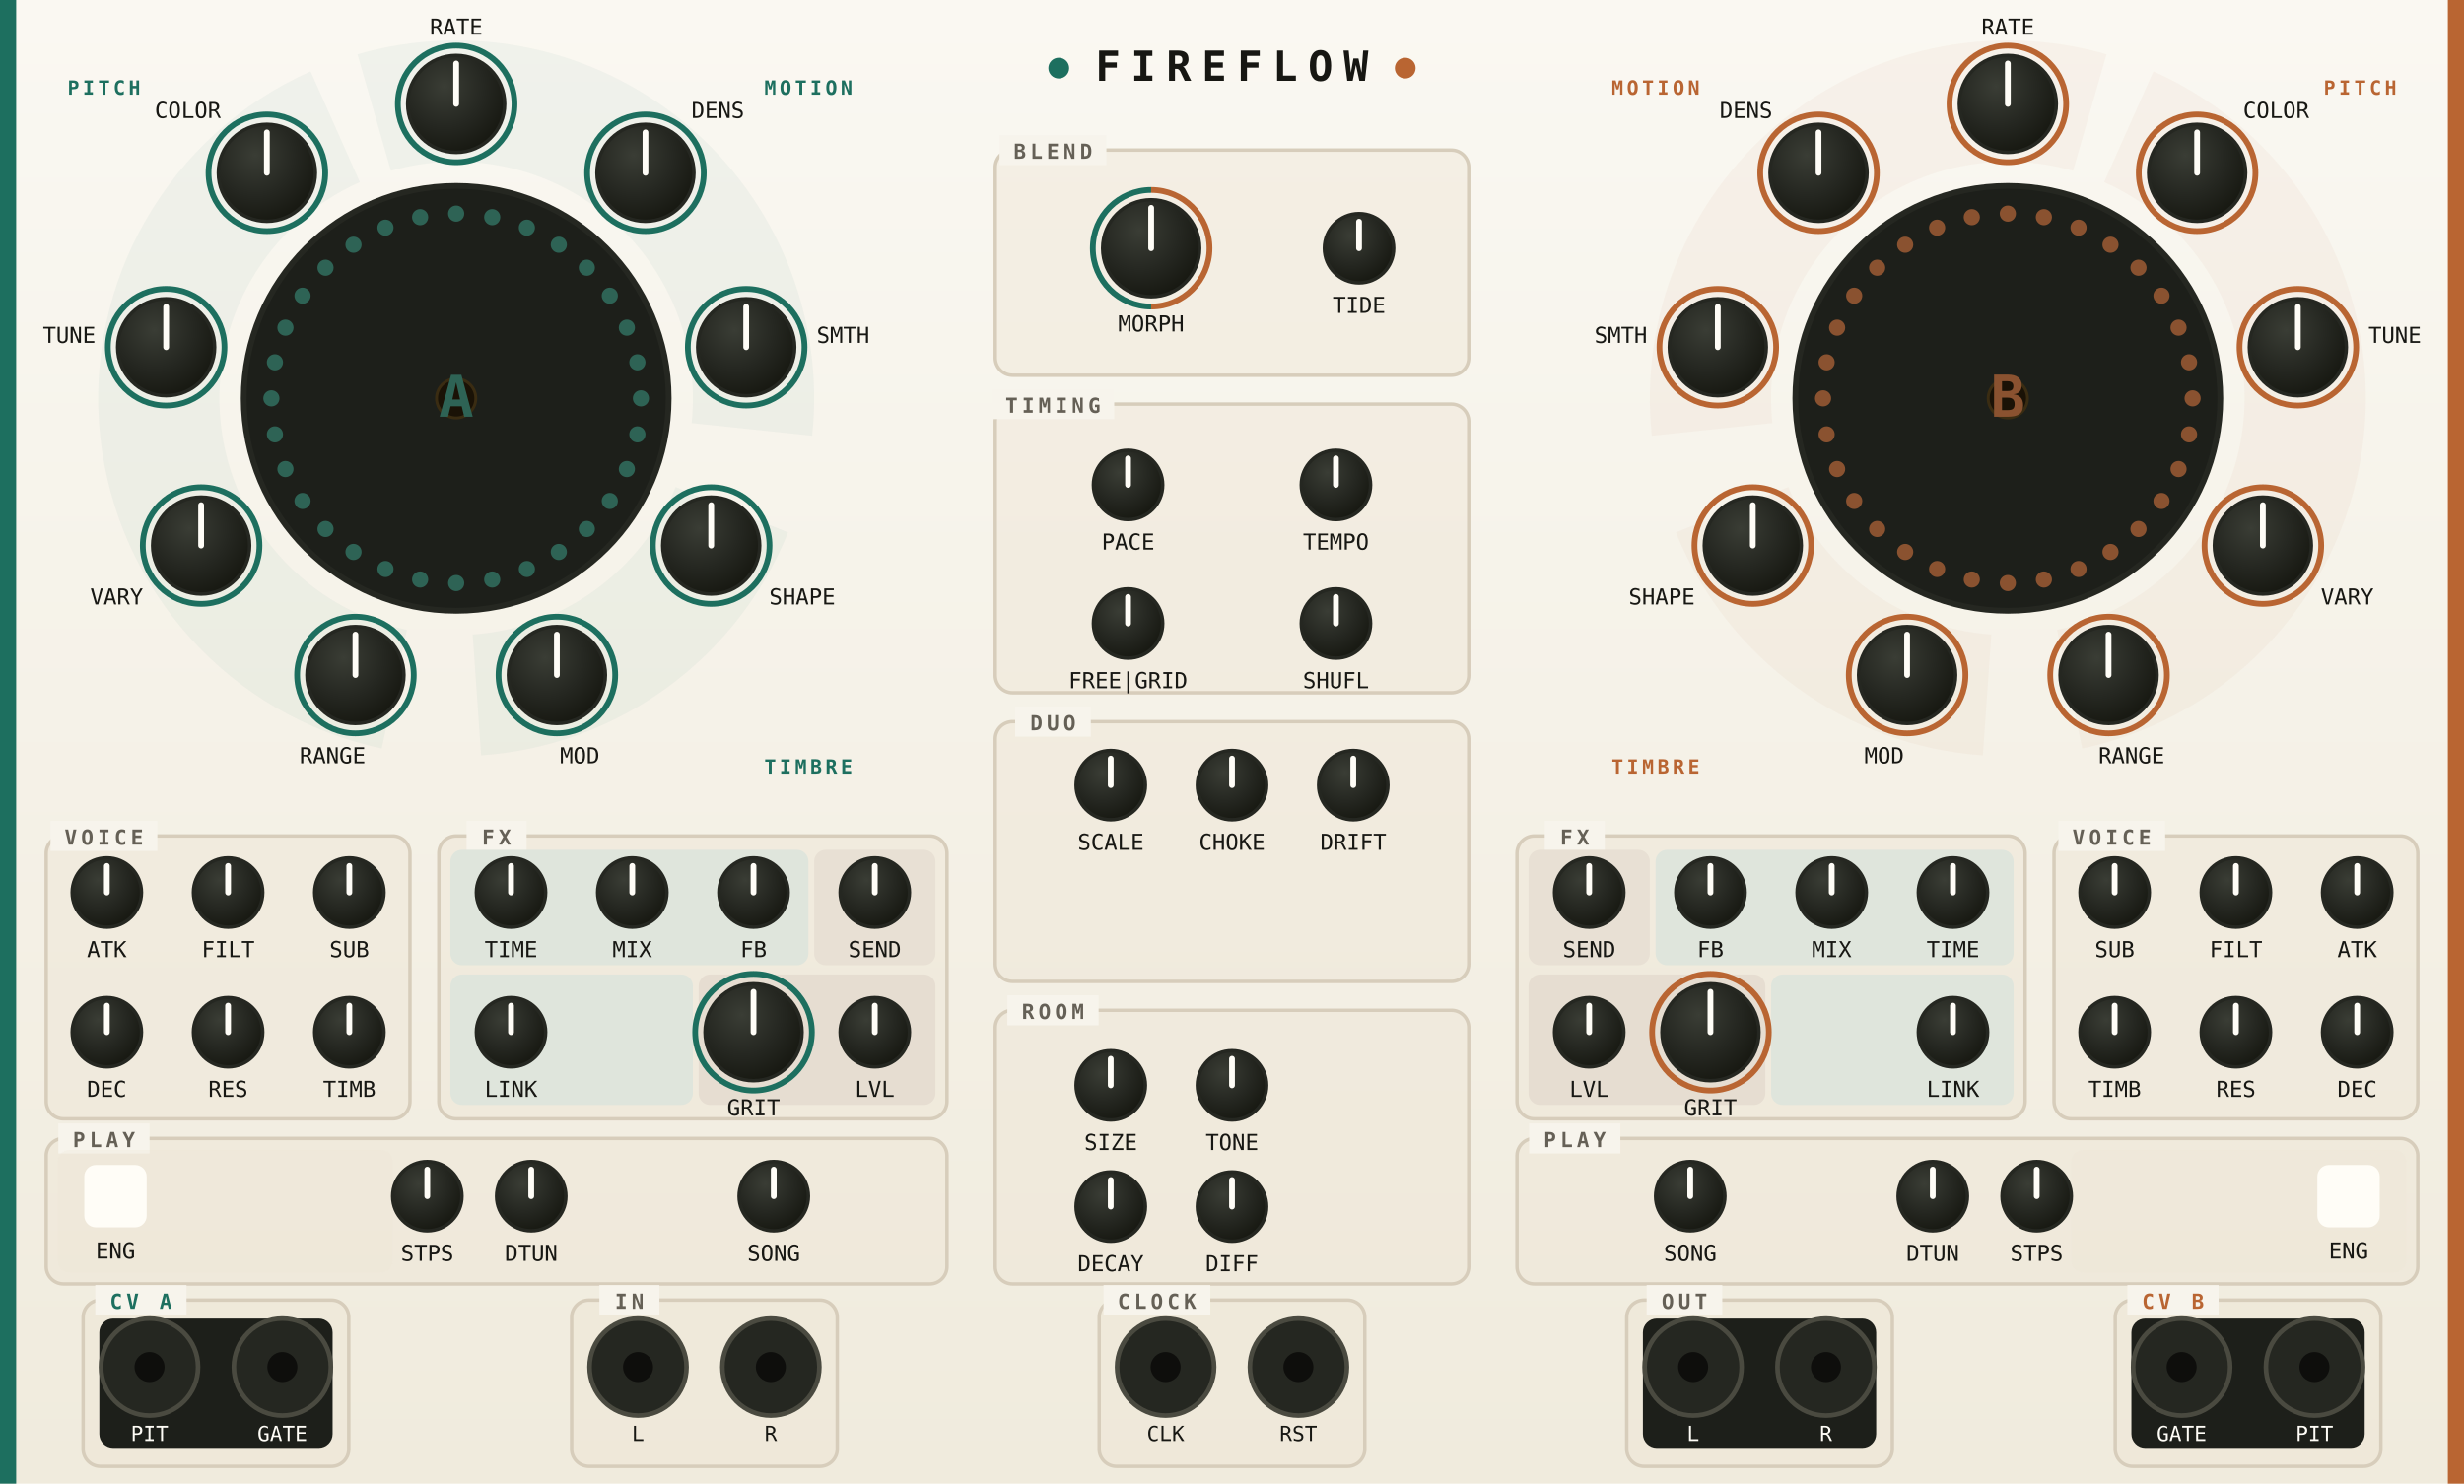
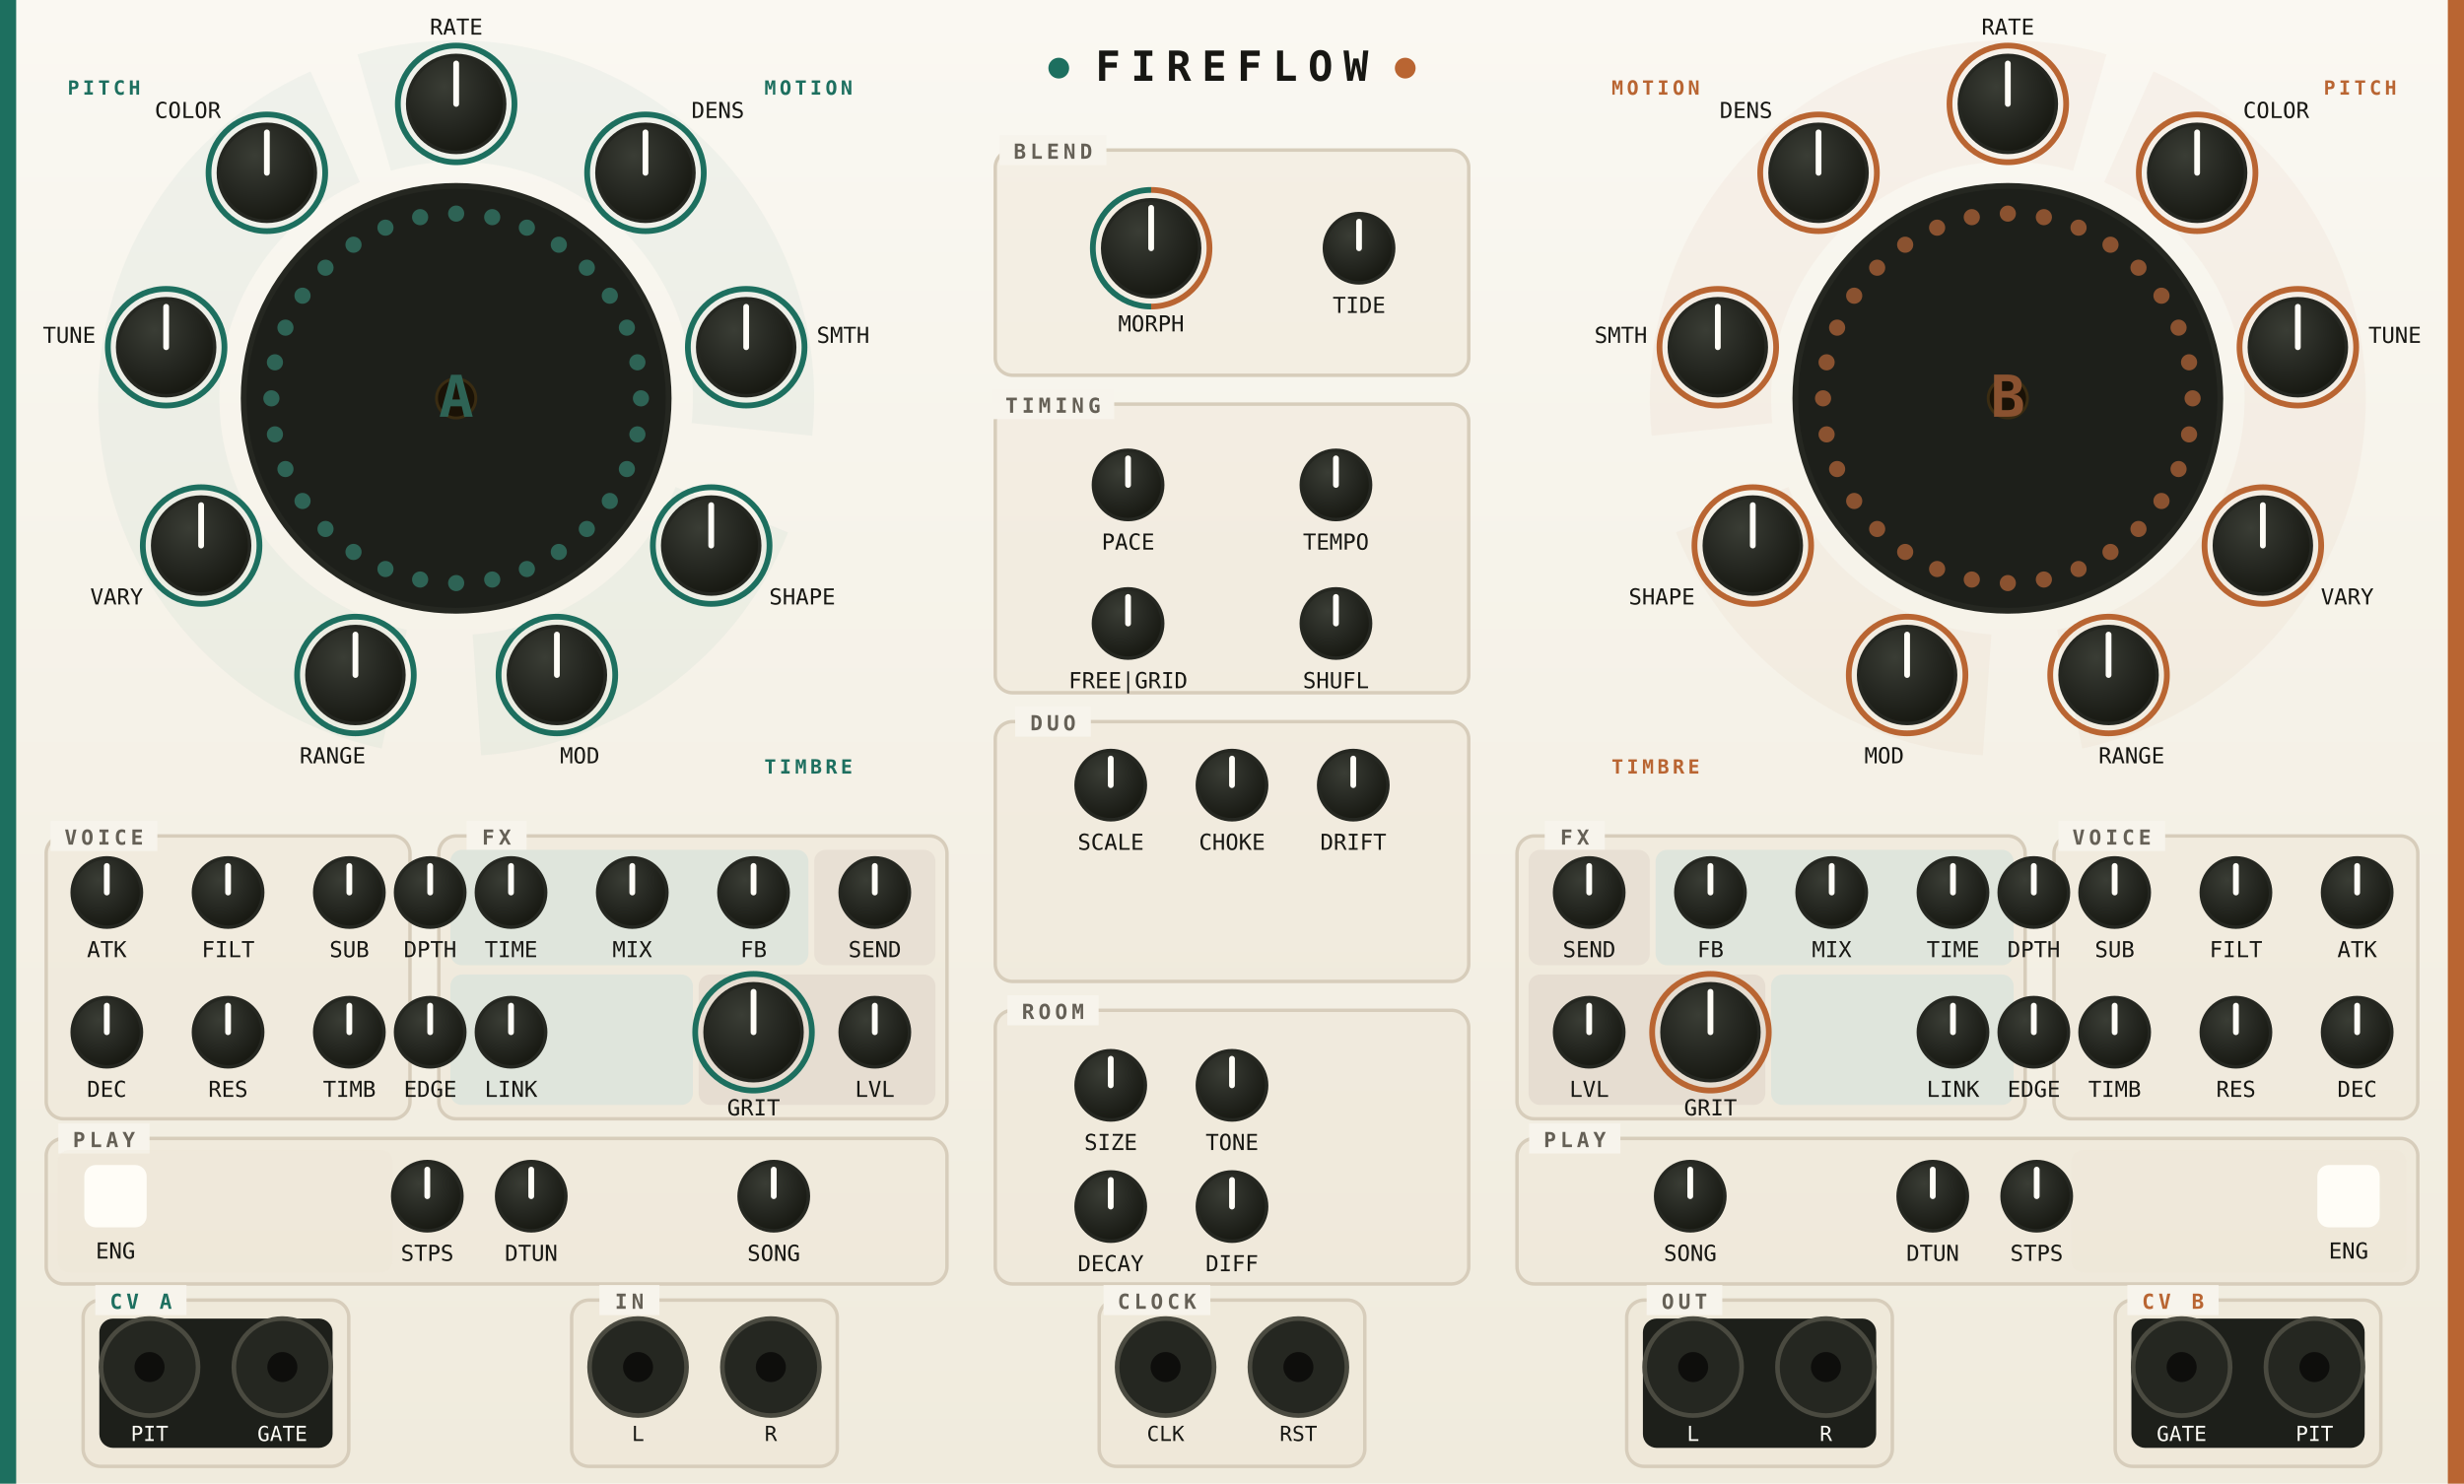
<svg xmlns="http://www.w3.org/2000/svg" width="213.360mm" height="128.500mm" viewBox="0 0 213.360 128.500">
  <defs>
    <radialGradient id="knobCap" cx="38%" cy="32%" r="75%">
      <stop offset="0%" stop-color="#3a3d35" />
      <stop offset="55%" stop-color="#252721" />
      <stop offset="100%" stop-color="#15160f" />
    </radialGradient>
    <linearGradient id="plate" x1="0" y1="0" x2="0" y2="1">
      <stop offset="0%" stop-color="#faf8f2" />
      <stop offset="100%" stop-color="#f0ebdd" />
    </linearGradient>
  </defs>
  <rect x="0" y="0" width="213.360" height="128.500" fill="url(#plate)" />
  <rect x="0" y="0" width="1.4" height="128.500" fill="#1d6f5f" />
  <rect x="211.960" y="0" width="1.4" height="128.500" fill="#b96532" />
  <path d="M 30.955 4.701 A 31.000 31.000 0 0 1 70.330 37.740 L 59.888 36.643 A 20.500 20.500 0 0 0 33.849 14.794 Z" fill="#1d6f5f" opacity="0.045" />
  <path d="M 68.243 46.113 A 31.000 31.000 0 0 1 41.662 65.424 L 40.930 54.950 A 20.500 20.500 0 0 0 58.507 42.179 Z" fill="#1d6f5f" opacity="0.045" />
  <path d="M 33.055 64.823 A 31.000 31.000 0 0 1 26.891 6.180 L 31.162 15.772 A 20.500 20.500 0 0 0 35.238 54.552 Z" fill="#1d6f5f" opacity="0.045" />
  <path d="M 143.030 37.740 A 31.000 31.000 0 0 1 182.405 4.701 L 179.511 14.794 A 20.500 20.500 0 0 0 153.472 36.643 Z" fill="#b96532" opacity="0.045" />
  <path d="M 171.698 65.424 A 31.000 31.000 0 0 1 145.117 46.113 L 154.853 42.179 A 20.500 20.500 0 0 0 172.430 54.950 Z" fill="#b96532" opacity="0.045" />
  <path d="M 186.469 6.180 A 31.000 31.000 0 0 1 180.305 64.823 L 178.122 54.552 A 20.500 20.500 0 0 0 182.198 15.772 Z" fill="#b96532" opacity="0.045" />
  <circle cx="39.500" cy="34.500" r="18.400" fill="#1d1f1a" stroke="#252721" stroke-width="0.5" />
  <circle cx="39.500" cy="18.500" r="0.7" fill="#2e6355" />
  <circle cx="42.621" cy="18.807" r="0.7" fill="#2e6355" />
  <circle cx="45.623" cy="19.718" r="0.7" fill="#2e6355" />
  <circle cx="48.389" cy="21.196" r="0.7" fill="#2e6355" />
  <circle cx="50.814" cy="23.186" r="0.7" fill="#2e6355" />
  <circle cx="52.804" cy="25.611" r="0.7" fill="#2e6355" />
  <circle cx="54.282" cy="28.377" r="0.7" fill="#2e6355" />
  <circle cx="55.193" cy="31.379" r="0.7" fill="#2e6355" />
  <circle cx="55.500" cy="34.500" r="0.7" fill="#2e6355" />
  <circle cx="55.193" cy="37.621" r="0.7" fill="#2e6355" />
  <circle cx="54.282" cy="40.623" r="0.7" fill="#2e6355" />
  <circle cx="52.804" cy="43.389" r="0.7" fill="#2e6355" />
  <circle cx="50.814" cy="45.814" r="0.7" fill="#2e6355" />
  <circle cx="48.389" cy="47.804" r="0.7" fill="#2e6355" />
  <circle cx="45.623" cy="49.282" r="0.7" fill="#2e6355" />
  <circle cx="42.621" cy="50.193" r="0.7" fill="#2e6355" />
  <circle cx="39.500" cy="50.500" r="0.7" fill="#2e6355" />
  <circle cx="36.379" cy="50.193" r="0.7" fill="#2e6355" />
  <circle cx="33.377" cy="49.282" r="0.7" fill="#2e6355" />
  <circle cx="30.611" cy="47.804" r="0.7" fill="#2e6355" />
  <circle cx="28.186" cy="45.814" r="0.7" fill="#2e6355" />
  <circle cx="26.196" cy="43.389" r="0.7" fill="#2e6355" />
  <circle cx="24.718" cy="40.623" r="0.7" fill="#2e6355" />
  <circle cx="23.807" cy="37.621" r="0.7" fill="#2e6355" />
  <circle cx="23.500" cy="34.500" r="0.7" fill="#2e6355" />
  <circle cx="23.807" cy="31.379" r="0.7" fill="#2e6355" />
  <circle cx="24.718" cy="28.377" r="0.7" fill="#2e6355" />
  <circle cx="26.196" cy="25.611" r="0.7" fill="#2e6355" />
  <circle cx="28.186" cy="23.186" r="0.7" fill="#2e6355" />
  <circle cx="30.611" cy="21.196" r="0.7" fill="#2e6355" />
  <circle cx="33.377" cy="19.718" r="0.7" fill="#2e6355" />
  <circle cx="36.379" cy="18.807" r="0.7" fill="#2e6355" />
  <circle cx="173.860" cy="34.500" r="18.400" fill="#1d1f1a" stroke="#252721" stroke-width="0.5" />
  <circle cx="173.860" cy="18.500" r="0.7" fill="#8a5230" />
  <circle cx="176.981" cy="18.807" r="0.7" fill="#8a5230" />
  <circle cx="179.983" cy="19.718" r="0.7" fill="#8a5230" />
  <circle cx="182.749" cy="21.196" r="0.7" fill="#8a5230" />
  <circle cx="185.174" cy="23.186" r="0.7" fill="#8a5230" />
  <circle cx="187.164" cy="25.611" r="0.7" fill="#8a5230" />
  <circle cx="188.642" cy="28.377" r="0.7" fill="#8a5230" />
  <circle cx="189.553" cy="31.379" r="0.7" fill="#8a5230" />
  <circle cx="189.860" cy="34.500" r="0.7" fill="#8a5230" />
  <circle cx="189.553" cy="37.621" r="0.7" fill="#8a5230" />
  <circle cx="188.642" cy="40.623" r="0.7" fill="#8a5230" />
  <circle cx="187.164" cy="43.389" r="0.7" fill="#8a5230" />
  <circle cx="185.174" cy="45.814" r="0.7" fill="#8a5230" />
  <circle cx="182.749" cy="47.804" r="0.7" fill="#8a5230" />
  <circle cx="179.983" cy="49.282" r="0.7" fill="#8a5230" />
  <circle cx="176.981" cy="50.193" r="0.7" fill="#8a5230" />
  <circle cx="173.860" cy="50.500" r="0.7" fill="#8a5230" />
  <circle cx="170.739" cy="50.193" r="0.7" fill="#8a5230" />
  <circle cx="167.737" cy="49.282" r="0.7" fill="#8a5230" />
  <circle cx="164.971" cy="47.804" r="0.7" fill="#8a5230" />
  <circle cx="162.546" cy="45.814" r="0.7" fill="#8a5230" />
  <circle cx="160.556" cy="43.389" r="0.7" fill="#8a5230" />
  <circle cx="159.078" cy="40.623" r="0.7" fill="#8a5230" />
  <circle cx="158.167" cy="37.621" r="0.7" fill="#8a5230" />
  <circle cx="157.860" cy="34.500" r="0.7" fill="#8a5230" />
  <circle cx="158.167" cy="31.379" r="0.7" fill="#8a5230" />
  <circle cx="159.078" cy="28.377" r="0.7" fill="#8a5230" />
  <circle cx="160.556" cy="25.611" r="0.7" fill="#8a5230" />
  <circle cx="162.546" cy="23.186" r="0.7" fill="#8a5230" />
  <circle cx="164.971" cy="21.196" r="0.7" fill="#8a5230" />
  <circle cx="167.737" cy="19.718" r="0.7" fill="#8a5230" />
  <circle cx="170.739" cy="18.807" r="0.7" fill="#8a5230" />
  <rect x="4.000" y="72.400" width="31.500" height="24.500" rx="1.5" fill="#ede5d6" fill-opacity="0.45" stroke="#d7cdbb" stroke-width="0.30" />
  <rect x="4.375" y="71.100" width="9.250" height="2.6" fill="#f7f4ec" />
  <rect x="38.000" y="72.400" width="44.000" height="24.500" rx="1.5" fill="#ede5d6" fill-opacity="0.45" stroke="#d7cdbb" stroke-width="0.30" />
  <rect x="40.400" y="71.100" width="5.200" height="2.6" fill="#f7f4ec" />
  <rect x="4.000" y="98.600" width="78.000" height="12.600" rx="1.5" fill="#ede5d6" fill-opacity="0.45" stroke="#d7cdbb" stroke-width="0.30" />
  <rect x="5.050" y="97.300" width="7.900" height="2.6" fill="#f7f4ec" />
  <rect x="177.860" y="72.400" width="31.500" height="24.500" rx="1.5" fill="#ede5d6" fill-opacity="0.45" stroke="#d7cdbb" stroke-width="0.30" />
  <rect x="178.235" y="71.100" width="9.250" height="2.6" fill="#f7f4ec" />
  <rect x="131.360" y="72.400" width="44.000" height="24.500" rx="1.5" fill="#ede5d6" fill-opacity="0.45" stroke="#d7cdbb" stroke-width="0.30" />
  <rect x="133.760" y="71.100" width="5.200" height="2.6" fill="#f7f4ec" />
  <rect x="131.360" y="98.600" width="78.000" height="12.600" rx="1.5" fill="#ede5d6" fill-opacity="0.45" stroke="#d7cdbb" stroke-width="0.30" />
  <rect x="132.410" y="97.300" width="7.900" height="2.6" fill="#f7f4ec" />
  <rect x="86.180" y="13.000" width="41.000" height="19.500" rx="1.5" fill="#ede5d6" fill-opacity="0.45" stroke="#d7cdbb" stroke-width="0.30" />
  <rect x="86.555" y="11.700" width="9.250" height="2.6" fill="#f7f4ec" />
  <rect x="86.180" y="35.000" width="41.000" height="25.000" rx="1.5" fill="#ede5d6" fill-opacity="0.45" stroke="#d7cdbb" stroke-width="0.30" />
  <rect x="85.880" y="33.700" width="10.600" height="2.6" fill="#f7f4ec" />
  <rect x="86.180" y="62.500" width="41.000" height="22.500" rx="1.5" fill="#ede5d6" fill-opacity="0.45" stroke="#d7cdbb" stroke-width="0.30" />
  <rect x="87.905" y="61.200" width="6.550" height="2.6" fill="#f7f4ec" />
  <rect x="86.180" y="87.500" width="41.000" height="23.700" rx="1.5" fill="#ede5d6" fill-opacity="0.45" stroke="#d7cdbb" stroke-width="0.30" />
  <rect x="87.230" y="86.200" width="7.900" height="2.6" fill="#f7f4ec" />
  <rect x="7.200" y="112.600" width="23.000" height="14.400" rx="1.5" fill="#ede5d6" fill-opacity="0.45" stroke="#d7cdbb" stroke-width="0.30" />
  <rect x="8.250" y="111.300" width="7.900" height="2.6" fill="#f7f4ec" />
  <rect x="49.500" y="112.600" width="23.000" height="14.400" rx="1.5" fill="#ede5d6" fill-opacity="0.45" stroke="#d7cdbb" stroke-width="0.30" />
  <rect x="51.900" y="111.300" width="5.200" height="2.6" fill="#f7f4ec" />
  <rect x="95.180" y="112.600" width="23.000" height="14.400" rx="1.5" fill="#ede5d6" fill-opacity="0.45" stroke="#d7cdbb" stroke-width="0.30" />
  <rect x="95.555" y="111.300" width="9.250" height="2.6" fill="#f7f4ec" />
  <rect x="140.860" y="112.600" width="23.000" height="14.400" rx="1.5" fill="#ede5d6" fill-opacity="0.45" stroke="#d7cdbb" stroke-width="0.30" />
  <rect x="142.585" y="111.300" width="6.550" height="2.6" fill="#f7f4ec" />
  <rect x="183.160" y="112.600" width="23.000" height="14.400" rx="1.5" fill="#ede5d6" fill-opacity="0.45" stroke="#d7cdbb" stroke-width="0.30" />
  <rect x="184.210" y="111.300" width="7.900" height="2.6" fill="#f7f4ec" />
  <rect x="39.000" y="73.600" width="31.000" height="10.000" rx="1.0" fill="#dfe5dc" />
  <rect x="70.500" y="73.600" width="10.500" height="10.000" rx="1.0" fill="#e8e0d4" />
  <rect x="39.000" y="84.400" width="21.000" height="11.300" rx="1.0" fill="#dfe5dc" />
  <rect x="60.500" y="84.400" width="20.500" height="11.300" rx="1.0" fill="#e6ddd1" />
  <rect x="143.360" y="73.600" width="31.000" height="10.000" rx="1.0" fill="#dfe5dc" />
  <rect x="132.360" y="73.600" width="10.500" height="10.000" rx="1.0" fill="#e8e0d4" />
  <rect x="153.360" y="84.400" width="21.000" height="11.300" rx="1.0" fill="#dfe5dc" />
  <rect x="132.360" y="84.400" width="20.500" height="11.300" rx="1.0" fill="#e6ddd1" />
  <rect x="5.000" y="99.600" width="29.000" height="10.600" rx="1.0" fill="#ede5d6" fill-opacity="0.25" />
  <rect x="179.360" y="99.600" width="29.000" height="10.600" rx="1.0" fill="#ede5d6" fill-opacity="0.25" />
  <rect x="8.600" y="114.200" width="20.200" height="11.200" rx="1.2" fill="#1d1f1a" />
  <rect x="142.260" y="114.200" width="20.200" height="11.200" rx="1.2" fill="#1d1f1a" />
  <rect x="184.560" y="114.200" width="20.200" height="11.200" rx="1.2" fill="#1d1f1a" />
  <circle cx="91.680" cy="5.9" r="0.9" fill="#1d6f5f" />
  <circle cx="121.680" cy="5.9" r="0.9" fill="#b96532" />
  <circle cx="39.500" cy="9.000" r="5.050" fill="none" stroke="#1d6f5f" stroke-width="0.5" />
  <circle cx="39.500" cy="9.000" r="4.200" fill="url(#knobCap)" stroke="#252721" stroke-width="0.3" />
  <line x1="39.500" y1="9.000" x2="39.500" y2="5.500" stroke="#fffdf7" stroke-width="0.5" stroke-linecap="round" />
  <text x="39.500" y="3.000" fill="#171713" text-anchor="middle" font-family="monospace" font-size="1.9">RATE</text>
  <circle cx="61.584" cy="47.250" r="5.050" fill="none" stroke="#1d6f5f" stroke-width="0.5" />
  <circle cx="61.584" cy="47.250" r="4.200" fill="url(#knobCap)" stroke="#252721" stroke-width="0.3" />
  <line x1="61.584" y1="47.250" x2="61.584" y2="43.750" stroke="#fffdf7" stroke-width="0.5" stroke-linecap="round" />
  <text x="66.607" y="52.350" fill="#171713" text-anchor="start" font-family="monospace" font-size="1.9">SHAPE</text>
  <circle cx="55.891" cy="14.966" r="5.050" fill="none" stroke="#1d6f5f" stroke-width="0.5" />
  <circle cx="55.891" cy="14.966" r="4.200" fill="url(#knobCap)" stroke="#252721" stroke-width="0.3" />
  <line x1="55.891" y1="14.966" x2="55.891" y2="11.466" stroke="#fffdf7" stroke-width="0.5" stroke-linecap="round" />
  <text x="59.876" y="10.216" fill="#171713" text-anchor="start" font-family="monospace" font-size="1.9">DENS</text>
  <circle cx="64.613" cy="30.072" r="5.050" fill="none" stroke="#1d6f5f" stroke-width="0.5" />
  <circle cx="64.613" cy="30.072" r="4.200" fill="url(#knobCap)" stroke="#252721" stroke-width="0.3" />
  <line x1="64.613" y1="30.072" x2="64.613" y2="26.572" stroke="#fffdf7" stroke-width="0.5" stroke-linecap="round" />
  <text x="70.718" y="29.695" fill="#171713" text-anchor="start" font-family="monospace" font-size="1.9">SMTH</text>
  <circle cx="30.778" cy="58.462" r="5.050" fill="none" stroke="#1d6f5f" stroke-width="0.5" />
  <circle cx="30.778" cy="58.462" r="4.200" fill="url(#knobCap)" stroke="#252721" stroke-width="0.3" />
  <line x1="30.778" y1="58.462" x2="30.778" y2="54.962" stroke="#fffdf7" stroke-width="0.5" stroke-linecap="round" />
  <text x="28.795" y="66.112" fill="#171713" text-anchor="middle" font-family="monospace" font-size="1.9">RANGE</text>
  <circle cx="17.416" cy="47.250" r="5.050" fill="none" stroke="#1d6f5f" stroke-width="0.5" />
  <circle cx="17.416" cy="47.250" r="4.200" fill="url(#knobCap)" stroke="#252721" stroke-width="0.3" />
  <line x1="17.416" y1="47.250" x2="17.416" y2="43.750" stroke="#fffdf7" stroke-width="0.5" stroke-linecap="round" />
  <text x="12.393" y="52.350" fill="#171713" text-anchor="end" font-family="monospace" font-size="1.9">VARY</text>
  <circle cx="48.222" cy="58.462" r="5.050" fill="none" stroke="#1d6f5f" stroke-width="0.5" />
  <circle cx="48.222" cy="58.462" r="4.200" fill="url(#knobCap)" stroke="#252721" stroke-width="0.3" />
  <line x1="48.222" y1="58.462" x2="48.222" y2="54.962" stroke="#fffdf7" stroke-width="0.5" stroke-linecap="round" />
  <text x="50.205" y="66.112" fill="#171713" text-anchor="middle" font-family="monospace" font-size="1.9">MOD</text>
  <circle cx="14.387" cy="30.072" r="5.050" fill="none" stroke="#1d6f5f" stroke-width="0.5" />
  <circle cx="14.387" cy="30.072" r="4.200" fill="url(#knobCap)" stroke="#252721" stroke-width="0.3" />
  <line x1="14.387" y1="30.072" x2="14.387" y2="26.572" stroke="#fffdf7" stroke-width="0.5" stroke-linecap="round" />
  <text x="8.282" y="29.695" fill="#171713" text-anchor="end" font-family="monospace" font-size="1.9">TUNE</text>
  <circle cx="9.250" cy="77.300" r="3.000" fill="url(#knobCap)" stroke="#252721" stroke-width="0.3" />
  <line x1="9.250" y1="77.300" x2="9.250" y2="75.000" stroke="#fffdf7" stroke-width="0.5" stroke-linecap="round" />
  <text x="9.250" y="82.900" fill="#171713" text-anchor="middle" font-family="monospace" font-size="1.9">ATK</text>
  <circle cx="9.250" cy="89.400" r="3.000" fill="url(#knobCap)" stroke="#252721" stroke-width="0.3" />
  <line x1="9.250" y1="89.400" x2="9.250" y2="87.100" stroke="#fffdf7" stroke-width="0.5" stroke-linecap="round" />
  <text x="9.250" y="95.000" fill="#171713" text-anchor="middle" font-family="monospace" font-size="1.9">DEC</text>
  <circle cx="19.750" cy="89.400" r="3.000" fill="url(#knobCap)" stroke="#252721" stroke-width="0.3" />
  <line x1="19.750" y1="89.400" x2="19.750" y2="87.100" stroke="#fffdf7" stroke-width="0.5" stroke-linecap="round" />
  <text x="19.750" y="95.000" fill="#171713" text-anchor="middle" font-family="monospace" font-size="1.9">RES</text>
  <circle cx="30.250" cy="77.300" r="3.000" fill="url(#knobCap)" stroke="#252721" stroke-width="0.3" />
  <line x1="30.250" y1="77.300" x2="30.250" y2="75.000" stroke="#fffdf7" stroke-width="0.5" stroke-linecap="round" />
  <text x="30.250" y="82.900" fill="#171713" text-anchor="middle" font-family="monospace" font-size="1.9">SUB</text>
  <circle cx="30.250" cy="89.400" r="3.000" fill="url(#knobCap)" stroke="#252721" stroke-width="0.3" />
  <line x1="30.250" y1="89.400" x2="30.250" y2="87.100" stroke="#fffdf7" stroke-width="0.5" stroke-linecap="round" />
  <text x="30.250" y="95.000" fill="#171713" text-anchor="middle" font-family="monospace" font-size="1.9">TIMB</text>
  <circle cx="54.750" cy="77.300" r="3.000" fill="url(#knobCap)" stroke="#252721" stroke-width="0.3" />
  <line x1="54.750" y1="77.300" x2="54.750" y2="75.000" stroke="#fffdf7" stroke-width="0.5" stroke-linecap="round" />
  <text x="54.750" y="82.900" fill="#171713" text-anchor="middle" font-family="monospace" font-size="1.9">MIX</text>
  <circle cx="65.250" cy="89.400" r="5.050" fill="none" stroke="#1d6f5f" stroke-width="0.5" />
  <circle cx="65.250" cy="89.400" r="4.200" fill="url(#knobCap)" stroke="#252721" stroke-width="0.3" />
  <line x1="65.250" y1="89.400" x2="65.250" y2="85.900" stroke="#fffdf7" stroke-width="0.5" stroke-linecap="round" />
  <text x="65.250" y="96.600" fill="#171713" text-anchor="middle" font-family="monospace" font-size="1.9">GRIT</text>
  <circle cx="75.750" cy="89.400" r="3.000" fill="url(#knobCap)" stroke="#252721" stroke-width="0.3" />
  <line x1="75.750" y1="89.400" x2="75.750" y2="87.100" stroke="#fffdf7" stroke-width="0.5" stroke-linecap="round" />
  <text x="75.750" y="95.000" fill="#171713" text-anchor="middle" font-family="monospace" font-size="1.9">LVL</text>
  <circle cx="37.000" cy="103.600" r="3.000" fill="url(#knobCap)" stroke="#252721" stroke-width="0.3" />
  <line x1="37.000" y1="103.600" x2="37.000" y2="101.300" stroke="#fffdf7" stroke-width="0.5" stroke-linecap="round" />
  <text x="37.000" y="109.200" fill="#171713" text-anchor="middle" font-family="monospace" font-size="1.9">STPS</text>
  <rect x="7.300" y="100.900" width="5.400" height="5.400" rx="1.0" fill="#fffdf7" />
  <text x="10.000" y="109.000" fill="#171713" text-anchor="middle" font-family="monospace" font-size="1.9">ENG</text>
  <circle cx="46.000" cy="103.600" r="3.000" fill="url(#knobCap)" stroke="#252721" stroke-width="0.3" />
  <line x1="46.000" y1="103.600" x2="46.000" y2="101.300" stroke="#fffdf7" stroke-width="0.5" stroke-linecap="round" />
  <text x="46.000" y="109.200" fill="#171713" text-anchor="middle" font-family="monospace" font-size="1.9">DTUN</text>
  <circle cx="67.000" cy="103.600" r="3.000" fill="url(#knobCap)" stroke="#252721" stroke-width="0.3" />
  <line x1="67.000" y1="103.600" x2="67.000" y2="101.300" stroke="#fffdf7" stroke-width="0.5" stroke-linecap="round" />
  <text x="67.000" y="109.200" fill="#171713" text-anchor="middle" font-family="monospace" font-size="1.9">SONG</text>
  <circle cx="173.860" cy="9.000" r="5.050" fill="none" stroke="#b96532" stroke-width="0.5" />
  <circle cx="173.860" cy="9.000" r="4.200" fill="url(#knobCap)" stroke="#252721" stroke-width="0.3" />
  <line x1="173.860" y1="9.000" x2="173.860" y2="5.500" stroke="#fffdf7" stroke-width="0.5" stroke-linecap="round" />
  <text x="173.860" y="3.000" fill="#171713" text-anchor="middle" font-family="monospace" font-size="1.9">RATE</text>
  <circle cx="151.776" cy="47.250" r="5.050" fill="none" stroke="#b96532" stroke-width="0.5" />
  <circle cx="151.776" cy="47.250" r="4.200" fill="url(#knobCap)" stroke="#252721" stroke-width="0.3" />
  <line x1="151.776" y1="47.250" x2="151.776" y2="43.750" stroke="#fffdf7" stroke-width="0.5" stroke-linecap="round" />
  <text x="146.753" y="52.350" fill="#171713" text-anchor="end" font-family="monospace" font-size="1.9">SHAPE</text>
  <circle cx="157.469" cy="14.966" r="5.050" fill="none" stroke="#b96532" stroke-width="0.5" />
  <circle cx="157.469" cy="14.966" r="4.200" fill="url(#knobCap)" stroke="#252721" stroke-width="0.3" />
  <line x1="157.469" y1="14.966" x2="157.469" y2="11.466" stroke="#fffdf7" stroke-width="0.5" stroke-linecap="round" />
  <text x="153.484" y="10.216" fill="#171713" text-anchor="end" font-family="monospace" font-size="1.9">DENS</text>
  <circle cx="148.747" cy="30.072" r="5.050" fill="none" stroke="#b96532" stroke-width="0.5" />
  <circle cx="148.747" cy="30.072" r="4.200" fill="url(#knobCap)" stroke="#252721" stroke-width="0.3" />
  <line x1="148.747" y1="30.072" x2="148.747" y2="26.572" stroke="#fffdf7" stroke-width="0.5" stroke-linecap="round" />
  <text x="142.642" y="29.695" fill="#171713" text-anchor="end" font-family="monospace" font-size="1.9">SMTH</text>
  <circle cx="182.582" cy="58.462" r="5.050" fill="none" stroke="#b96532" stroke-width="0.5" />
  <circle cx="182.582" cy="58.462" r="4.200" fill="url(#knobCap)" stroke="#252721" stroke-width="0.3" />
  <line x1="182.582" y1="58.462" x2="182.582" y2="54.962" stroke="#fffdf7" stroke-width="0.5" stroke-linecap="round" />
  <text x="184.565" y="66.112" fill="#171713" text-anchor="middle" font-family="monospace" font-size="1.9">RANGE</text>
  <circle cx="195.944" cy="47.250" r="5.050" fill="none" stroke="#b96532" stroke-width="0.5" />
  <circle cx="195.944" cy="47.250" r="4.200" fill="url(#knobCap)" stroke="#252721" stroke-width="0.3" />
  <line x1="195.944" y1="47.250" x2="195.944" y2="43.750" stroke="#fffdf7" stroke-width="0.5" stroke-linecap="round" />
  <text x="200.967" y="52.350" fill="#171713" text-anchor="start" font-family="monospace" font-size="1.9">VARY</text>
  <circle cx="165.138" cy="58.462" r="5.050" fill="none" stroke="#b96532" stroke-width="0.5" />
  <circle cx="165.138" cy="58.462" r="4.200" fill="url(#knobCap)" stroke="#252721" stroke-width="0.3" />
  <line x1="165.138" y1="58.462" x2="165.138" y2="54.962" stroke="#fffdf7" stroke-width="0.5" stroke-linecap="round" />
  <text x="163.155" y="66.112" fill="#171713" text-anchor="middle" font-family="monospace" font-size="1.9">MOD</text>
  <circle cx="198.973" cy="30.072" r="5.050" fill="none" stroke="#b96532" stroke-width="0.5" />
  <circle cx="198.973" cy="30.072" r="4.200" fill="url(#knobCap)" stroke="#252721" stroke-width="0.3" />
  <line x1="198.973" y1="30.072" x2="198.973" y2="26.572" stroke="#fffdf7" stroke-width="0.5" stroke-linecap="round" />
  <text x="205.078" y="29.695" fill="#171713" text-anchor="start" font-family="monospace" font-size="1.9">TUNE</text>
  <circle cx="204.110" cy="77.300" r="3.000" fill="url(#knobCap)" stroke="#252721" stroke-width="0.3" />
  <line x1="204.110" y1="77.300" x2="204.110" y2="75.000" stroke="#fffdf7" stroke-width="0.5" stroke-linecap="round" />
  <text x="204.110" y="82.900" fill="#171713" text-anchor="middle" font-family="monospace" font-size="1.9">ATK</text>
  <circle cx="204.110" cy="89.400" r="3.000" fill="url(#knobCap)" stroke="#252721" stroke-width="0.3" />
  <line x1="204.110" y1="89.400" x2="204.110" y2="87.100" stroke="#fffdf7" stroke-width="0.5" stroke-linecap="round" />
  <text x="204.110" y="95.000" fill="#171713" text-anchor="middle" font-family="monospace" font-size="1.9">DEC</text>
  <circle cx="193.610" cy="89.400" r="3.000" fill="url(#knobCap)" stroke="#252721" stroke-width="0.3" />
  <line x1="193.610" y1="89.400" x2="193.610" y2="87.100" stroke="#fffdf7" stroke-width="0.5" stroke-linecap="round" />
  <text x="193.610" y="95.000" fill="#171713" text-anchor="middle" font-family="monospace" font-size="1.9">RES</text>
  <circle cx="183.110" cy="77.300" r="3.000" fill="url(#knobCap)" stroke="#252721" stroke-width="0.3" />
  <line x1="183.110" y1="77.300" x2="183.110" y2="75.000" stroke="#fffdf7" stroke-width="0.5" stroke-linecap="round" />
  <text x="183.110" y="82.900" fill="#171713" text-anchor="middle" font-family="monospace" font-size="1.9">SUB</text>
  <circle cx="183.110" cy="89.400" r="3.000" fill="url(#knobCap)" stroke="#252721" stroke-width="0.3" />
  <line x1="183.110" y1="89.400" x2="183.110" y2="87.100" stroke="#fffdf7" stroke-width="0.5" stroke-linecap="round" />
  <text x="183.110" y="95.000" fill="#171713" text-anchor="middle" font-family="monospace" font-size="1.9">TIMB</text>
  <circle cx="158.610" cy="77.300" r="3.000" fill="url(#knobCap)" stroke="#252721" stroke-width="0.3" />
  <line x1="158.610" y1="77.300" x2="158.610" y2="75.000" stroke="#fffdf7" stroke-width="0.5" stroke-linecap="round" />
  <text x="158.610" y="82.900" fill="#171713" text-anchor="middle" font-family="monospace" font-size="1.9">MIX</text>
  <circle cx="148.110" cy="89.400" r="5.050" fill="none" stroke="#b96532" stroke-width="0.5" />
  <circle cx="148.110" cy="89.400" r="4.200" fill="url(#knobCap)" stroke="#252721" stroke-width="0.3" />
  <line x1="148.110" y1="89.400" x2="148.110" y2="85.900" stroke="#fffdf7" stroke-width="0.5" stroke-linecap="round" />
  <text x="148.110" y="96.600" fill="#171713" text-anchor="middle" font-family="monospace" font-size="1.9">GRIT</text>
  <circle cx="137.610" cy="89.400" r="3.000" fill="url(#knobCap)" stroke="#252721" stroke-width="0.3" />
  <line x1="137.610" y1="89.400" x2="137.610" y2="87.100" stroke="#fffdf7" stroke-width="0.5" stroke-linecap="round" />
  <text x="137.610" y="95.000" fill="#171713" text-anchor="middle" font-family="monospace" font-size="1.9">LVL</text>
  <circle cx="176.360" cy="103.600" r="3.000" fill="url(#knobCap)" stroke="#252721" stroke-width="0.3" />
  <line x1="176.360" y1="103.600" x2="176.360" y2="101.300" stroke="#fffdf7" stroke-width="0.5" stroke-linecap="round" />
  <text x="176.360" y="109.200" fill="#171713" text-anchor="middle" font-family="monospace" font-size="1.9">STPS</text>
  <rect x="200.660" y="100.900" width="5.400" height="5.400" rx="1.0" fill="#fffdf7" />
  <text x="203.360" y="109.000" fill="#171713" text-anchor="middle" font-family="monospace" font-size="1.9">ENG</text>
  <circle cx="167.360" cy="103.600" r="3.000" fill="url(#knobCap)" stroke="#252721" stroke-width="0.3" />
  <line x1="167.360" y1="103.600" x2="167.360" y2="101.300" stroke="#fffdf7" stroke-width="0.5" stroke-linecap="round" />
  <text x="167.360" y="109.200" fill="#171713" text-anchor="middle" font-family="monospace" font-size="1.9">DTUN</text>
  <circle cx="146.360" cy="103.600" r="3.000" fill="url(#knobCap)" stroke="#252721" stroke-width="0.3" />
  <line x1="146.360" y1="103.600" x2="146.360" y2="101.300" stroke="#fffdf7" stroke-width="0.5" stroke-linecap="round" />
  <text x="146.360" y="109.200" fill="#171713" text-anchor="middle" font-family="monospace" font-size="1.9">SONG</text>
  <path d="M 99.680 16.450 A 5.050 5.050 0 0 0 99.680 26.550" fill="none" stroke="#1d6f5f" stroke-width="0.5" />
  <path d="M 99.680 16.450 A 5.050 5.050 0 0 1 99.680 26.550" fill="none" stroke="#b96532" stroke-width="0.5" />
  <circle cx="99.680" cy="21.500" r="4.200" fill="url(#knobCap)" stroke="#252721" stroke-width="0.3" />
  <line x1="99.680" y1="21.500" x2="99.680" y2="18.000" stroke="#fffdf7" stroke-width="0.5" stroke-linecap="round" />
  <text x="99.680" y="28.700" fill="#171713" text-anchor="middle" font-family="monospace" font-size="1.9">MORPH</text>
  <circle cx="115.680" cy="42.000" r="3.000" fill="url(#knobCap)" stroke="#252721" stroke-width="0.3" />
  <line x1="115.680" y1="42.000" x2="115.680" y2="39.700" stroke="#fffdf7" stroke-width="0.5" stroke-linecap="round" />
  <text x="115.680" y="47.600" fill="#171713" text-anchor="middle" font-family="monospace" font-size="1.9">TEMPO</text>
  <circle cx="97.680" cy="54.000" r="3.000" fill="url(#knobCap)" stroke="#252721" stroke-width="0.3" />
  <line x1="97.680" y1="54.000" x2="97.680" y2="51.700" stroke="#fffdf7" stroke-width="0.5" stroke-linecap="round" />
  <text x="97.680" y="59.600" fill="#171713" text-anchor="middle" font-family="monospace" font-size="1.9">FREE|GRID</text>
  <circle cx="96.180" cy="68.000" r="3.000" fill="url(#knobCap)" stroke="#252721" stroke-width="0.3" />
  <line x1="96.180" y1="68.000" x2="96.180" y2="65.700" stroke="#fffdf7" stroke-width="0.5" stroke-linecap="round" />
  <text x="96.180" y="73.600" fill="#171713" text-anchor="middle" font-family="monospace" font-size="1.9">SCALE</text>
  <circle cx="117.180" cy="68.000" r="3.000" fill="url(#knobCap)" stroke="#252721" stroke-width="0.3" />
  <line x1="117.180" y1="68.000" x2="117.180" y2="65.700" stroke="#fffdf7" stroke-width="0.5" stroke-linecap="round" />
  <text x="117.180" y="73.600" fill="#171713" text-anchor="middle" font-family="monospace" font-size="1.9">DRIFT</text>
  <circle cx="96.180" cy="94.000" r="3.000" fill="url(#knobCap)" stroke="#252721" stroke-width="0.3" />
  <line x1="96.180" y1="94.000" x2="96.180" y2="91.700" stroke="#fffdf7" stroke-width="0.5" stroke-linecap="round" />
  <text x="96.180" y="99.600" fill="#171713" text-anchor="middle" font-family="monospace" font-size="1.9">SIZE</text>
  <circle cx="96.180" cy="104.500" r="3.000" fill="url(#knobCap)" stroke="#252721" stroke-width="0.3" />
  <line x1="96.180" y1="104.500" x2="96.180" y2="102.200" stroke="#fffdf7" stroke-width="0.5" stroke-linecap="round" />
  <text x="96.180" y="110.100" fill="#171713" text-anchor="middle" font-family="monospace" font-size="1.9">DECAY</text>
  <circle cx="106.680" cy="94.000" r="3.000" fill="url(#knobCap)" stroke="#252721" stroke-width="0.3" />
  <line x1="106.680" y1="94.000" x2="106.680" y2="91.700" stroke="#fffdf7" stroke-width="0.5" stroke-linecap="round" />
  <text x="106.680" y="99.600" fill="#171713" text-anchor="middle" font-family="monospace" font-size="1.9">TONE</text>
  <circle cx="106.680" cy="104.500" r="3.000" fill="url(#knobCap)" stroke="#252721" stroke-width="0.3" />
  <line x1="106.680" y1="104.500" x2="106.680" y2="102.200" stroke="#fffdf7" stroke-width="0.5" stroke-linecap="round" />
  <text x="106.680" y="110.100" fill="#171713" text-anchor="middle" font-family="monospace" font-size="1.9">DIFF</text>
  <circle cx="106.680" cy="68.000" r="3.000" fill="url(#knobCap)" stroke="#252721" stroke-width="0.3" />
  <line x1="106.680" y1="68.000" x2="106.680" y2="65.700" stroke="#fffdf7" stroke-width="0.5" stroke-linecap="round" />
  <text x="106.680" y="73.600" fill="#171713" text-anchor="middle" font-family="monospace" font-size="1.9">CHOKE</text>
  <circle cx="19.750" cy="77.300" r="3.000" fill="url(#knobCap)" stroke="#252721" stroke-width="0.3" />
  <line x1="19.750" y1="77.300" x2="19.750" y2="75.000" stroke="#fffdf7" stroke-width="0.5" stroke-linecap="round" />
  <text x="19.750" y="82.900" fill="#171713" text-anchor="middle" font-family="monospace" font-size="1.9">FILT</text>
  <circle cx="193.610" cy="77.300" r="3.000" fill="url(#knobCap)" stroke="#252721" stroke-width="0.3" />
  <line x1="193.610" y1="77.300" x2="193.610" y2="75.000" stroke="#fffdf7" stroke-width="0.5" stroke-linecap="round" />
  <text x="193.610" y="82.900" fill="#171713" text-anchor="middle" font-family="monospace" font-size="1.9">FILT</text>
  <circle cx="117.680" cy="21.500" r="3.000" fill="url(#knobCap)" stroke="#252721" stroke-width="0.3" />
  <line x1="117.680" y1="21.500" x2="117.680" y2="19.200" stroke="#fffdf7" stroke-width="0.5" stroke-linecap="round" />
  <text x="117.680" y="27.100" fill="#171713" text-anchor="middle" font-family="monospace" font-size="1.9">TIDE</text>
  <circle cx="44.250" cy="77.300" r="3.000" fill="url(#knobCap)" stroke="#252721" stroke-width="0.3" />
  <line x1="44.250" y1="77.300" x2="44.250" y2="75.000" stroke="#fffdf7" stroke-width="0.5" stroke-linecap="round" />
  <text x="44.250" y="82.900" fill="#171713" text-anchor="middle" font-family="monospace" font-size="1.9">TIME</text>
  <circle cx="169.110" cy="77.300" r="3.000" fill="url(#knobCap)" stroke="#252721" stroke-width="0.3" />
  <line x1="169.110" y1="77.300" x2="169.110" y2="75.000" stroke="#fffdf7" stroke-width="0.5" stroke-linecap="round" />
  <text x="169.110" y="82.900" fill="#171713" text-anchor="middle" font-family="monospace" font-size="1.9">TIME</text>
  <circle cx="65.250" cy="77.300" r="3.000" fill="url(#knobCap)" stroke="#252721" stroke-width="0.3" />
  <line x1="65.250" y1="77.300" x2="65.250" y2="75.000" stroke="#fffdf7" stroke-width="0.5" stroke-linecap="round" />
  <text x="65.250" y="82.900" fill="#171713" text-anchor="middle" font-family="monospace" font-size="1.9">FB</text>
  <circle cx="148.110" cy="77.300" r="3.000" fill="url(#knobCap)" stroke="#252721" stroke-width="0.3" />
  <line x1="148.110" y1="77.300" x2="148.110" y2="75.000" stroke="#fffdf7" stroke-width="0.5" stroke-linecap="round" />
  <text x="148.110" y="82.900" fill="#171713" text-anchor="middle" font-family="monospace" font-size="1.9">FB</text>
  <circle cx="23.109" cy="14.966" r="5.050" fill="none" stroke="#1d6f5f" stroke-width="0.5" />
  <circle cx="23.109" cy="14.966" r="4.200" fill="url(#knobCap)" stroke="#252721" stroke-width="0.3" />
  <line x1="23.109" y1="14.966" x2="23.109" y2="11.466" stroke="#fffdf7" stroke-width="0.5" stroke-linecap="round" />
  <text x="19.124" y="10.216" fill="#171713" text-anchor="end" font-family="monospace" font-size="1.9">COLOR</text>
  <circle cx="190.251" cy="14.966" r="5.050" fill="none" stroke="#b96532" stroke-width="0.5" />
  <circle cx="190.251" cy="14.966" r="4.200" fill="url(#knobCap)" stroke="#252721" stroke-width="0.3" />
  <line x1="190.251" y1="14.966" x2="190.251" y2="11.466" stroke="#fffdf7" stroke-width="0.5" stroke-linecap="round" />
  <text x="194.236" y="10.216" fill="#171713" text-anchor="start" font-family="monospace" font-size="1.9">COLOR</text>
  <circle cx="44.250" cy="89.400" r="3.000" fill="url(#knobCap)" stroke="#252721" stroke-width="0.3" />
  <line x1="44.250" y1="89.400" x2="44.250" y2="87.100" stroke="#fffdf7" stroke-width="0.5" stroke-linecap="round" />
  <text x="44.250" y="95.000" fill="#171713" text-anchor="middle" font-family="monospace" font-size="1.9">LINK</text>
  <circle cx="169.110" cy="89.400" r="3.000" fill="url(#knobCap)" stroke="#252721" stroke-width="0.3" />
  <line x1="169.110" y1="89.400" x2="169.110" y2="87.100" stroke="#fffdf7" stroke-width="0.5" stroke-linecap="round" />
  <text x="169.110" y="95.000" fill="#171713" text-anchor="middle" font-family="monospace" font-size="1.9">LINK</text>
  <circle cx="75.750" cy="77.300" r="3.000" fill="url(#knobCap)" stroke="#252721" stroke-width="0.3" />
  <line x1="75.750" y1="77.300" x2="75.750" y2="75.000" stroke="#fffdf7" stroke-width="0.5" stroke-linecap="round" />
  <text x="75.750" y="82.900" fill="#171713" text-anchor="middle" font-family="monospace" font-size="1.9">SEND</text>
  <circle cx="137.610" cy="77.300" r="3.000" fill="url(#knobCap)" stroke="#252721" stroke-width="0.3" />
  <line x1="137.610" y1="77.300" x2="137.610" y2="75.000" stroke="#fffdf7" stroke-width="0.5" stroke-linecap="round" />
  <text x="137.610" y="82.900" fill="#171713" text-anchor="middle" font-family="monospace" font-size="1.9">SEND</text>
  <circle cx="115.680" cy="54.000" r="3.000" fill="url(#knobCap)" stroke="#252721" stroke-width="0.3" />
  <line x1="115.680" y1="54.000" x2="115.680" y2="51.700" stroke="#fffdf7" stroke-width="0.5" stroke-linecap="round" />
  <text x="115.680" y="59.600" fill="#171713" text-anchor="middle" font-family="monospace" font-size="1.9">SHUFL</text>
  <circle cx="97.680" cy="42.000" r="3.000" fill="url(#knobCap)" stroke="#252721" stroke-width="0.3" />
  <line x1="97.680" y1="42.000" x2="97.680" y2="39.700" stroke="#fffdf7" stroke-width="0.5" stroke-linecap="round" />
  <text x="97.680" y="47.600" fill="#171713" text-anchor="middle" font-family="monospace" font-size="1.9">PACE</text>
+   <circle cx="37.250" cy="77.300" r="3.000" fill="url(#knobCap)" stroke="#252721" stroke-width="0.3" />
+   <line x1="37.250" y1="77.300" x2="37.250" y2="75.000" stroke="#fffdf7" stroke-width="0.5" stroke-linecap="round" />
+   <text x="37.250" y="82.900" fill="#171713" text-anchor="middle" font-family="monospace" font-size="1.9">DPTH</text>
+   <circle cx="176.110" cy="77.300" r="3.000" fill="url(#knobCap)" stroke="#252721" stroke-width="0.3" />
+   <line x1="176.110" y1="77.300" x2="176.110" y2="75.000" stroke="#fffdf7" stroke-width="0.5" stroke-linecap="round" />
+   <text x="176.110" y="82.900" fill="#171713" text-anchor="middle" font-family="monospace" font-size="1.9">DPTH</text>
+   <circle cx="37.250" cy="89.400" r="3.000" fill="url(#knobCap)" stroke="#252721" stroke-width="0.3" />
+   <line x1="37.250" y1="89.400" x2="37.250" y2="87.100" stroke="#fffdf7" stroke-width="0.5" stroke-linecap="round" />
+   <text x="37.250" y="95.000" fill="#171713" text-anchor="middle" font-family="monospace" font-size="1.9">EDGE</text>
+   <circle cx="176.110" cy="89.400" r="3.000" fill="url(#knobCap)" stroke="#252721" stroke-width="0.3" />
+   <line x1="176.110" y1="89.400" x2="176.110" y2="87.100" stroke="#fffdf7" stroke-width="0.5" stroke-linecap="round" />
+   <text x="176.110" y="95.000" fill="#171713" text-anchor="middle" font-family="monospace" font-size="1.9">EDGE</text>
  <circle cx="55.250" cy="118.400" r="4.200" fill="#252721" stroke="#4a4a40" stroke-width="0.4" />
  <circle cx="55.250" cy="118.400" r="1.3" fill="#0e0e0c" />
  <text x="55.250" y="124.800" fill="#171713" text-anchor="middle" font-family="monospace" font-size="1.8">L</text>
  <circle cx="66.750" cy="118.400" r="4.200" fill="#252721" stroke="#4a4a40" stroke-width="0.4" />
  <circle cx="66.750" cy="118.400" r="1.3" fill="#0e0e0c" />
  <text x="66.750" y="124.800" fill="#171713" text-anchor="middle" font-family="monospace" font-size="1.8">R</text>
  <circle cx="100.930" cy="118.400" r="4.200" fill="#252721" stroke="#4a4a40" stroke-width="0.4" />
  <circle cx="100.930" cy="118.400" r="1.3" fill="#0e0e0c" />
  <text x="100.930" y="124.800" fill="#171713" text-anchor="middle" font-family="monospace" font-size="1.8">CLK</text>
  <circle cx="112.430" cy="118.400" r="4.200" fill="#252721" stroke="#4a4a40" stroke-width="0.4" />
  <circle cx="112.430" cy="118.400" r="1.3" fill="#0e0e0c" />
  <text x="112.430" y="124.800" fill="#171713" text-anchor="middle" font-family="monospace" font-size="1.8">RST</text>
  <circle cx="146.610" cy="118.400" r="4.200" fill="#252721" stroke="#4a4a40" stroke-width="0.4" />
  <circle cx="146.610" cy="118.400" r="1.3" fill="#0e0e0c" />
  <text x="146.610" y="124.800" fill="#fffdf7" text-anchor="middle" font-family="monospace" font-size="1.8">L</text>
  <circle cx="158.110" cy="118.400" r="4.200" fill="#252721" stroke="#4a4a40" stroke-width="0.4" />
  <circle cx="158.110" cy="118.400" r="1.3" fill="#0e0e0c" />
  <text x="158.110" y="124.800" fill="#fffdf7" text-anchor="middle" font-family="monospace" font-size="1.8">R</text>
  <circle cx="12.950" cy="118.400" r="4.200" fill="#252721" stroke="#4a4a40" stroke-width="0.4" />
  <circle cx="12.950" cy="118.400" r="1.3" fill="#0e0e0c" />
  <text x="12.950" y="124.800" fill="#fffdf7" text-anchor="middle" font-family="monospace" font-size="1.8">PIT</text>
  <circle cx="24.450" cy="118.400" r="4.200" fill="#252721" stroke="#4a4a40" stroke-width="0.4" />
  <circle cx="24.450" cy="118.400" r="1.3" fill="#0e0e0c" />
  <text x="24.450" y="124.800" fill="#fffdf7" text-anchor="middle" font-family="monospace" font-size="1.8">GATE</text>
  <circle cx="200.410" cy="118.400" r="4.200" fill="#252721" stroke="#4a4a40" stroke-width="0.4" />
  <circle cx="200.410" cy="118.400" r="1.3" fill="#0e0e0c" />
  <text x="200.410" y="124.800" fill="#fffdf7" text-anchor="middle" font-family="monospace" font-size="1.8">PIT</text>
  <circle cx="188.910" cy="118.400" r="4.200" fill="#252721" stroke="#4a4a40" stroke-width="0.4" />
  <circle cx="188.910" cy="118.400" r="1.3" fill="#0e0e0c" />
  <text x="188.910" y="124.800" fill="#fffdf7" text-anchor="middle" font-family="monospace" font-size="1.8">GATE</text>
  <circle cx="39.500" cy="34.500" r="1.700" fill="#1a1206" stroke="#3a2c12" stroke-width="0.25" />
  <circle cx="173.860" cy="34.500" r="1.700" fill="#1a1206" stroke="#3a2c12" stroke-width="0.25" />
  <text x="39.500" y="36.100" fill="#2e6355" text-anchor="middle" font-family="monospace" font-size="5.0" letter-spacing="0.0" font-weight="bold">A</text>
  <text x="173.860" y="36.100" fill="#8a5230" text-anchor="middle" font-family="monospace" font-size="5.0" letter-spacing="0.0" font-weight="bold">B</text>
  <text x="106.680" y="7.000" fill="#171713" text-anchor="middle" font-family="monospace" font-size="3.6" letter-spacing="0.9" font-weight="bold">FIREFLOW</text>
  <text x="70.000" y="8.200" fill="#1d6f5f" text-anchor="middle" font-family="monospace" font-size="1.7" letter-spacing="0.3" font-weight="bold">MOTION</text>
  <text x="70.000" y="67.000" fill="#1d6f5f" text-anchor="middle" font-family="monospace" font-size="1.7" letter-spacing="0.3" font-weight="bold">TIMBRE</text>
  <text x="9.000" y="8.200" fill="#1d6f5f" text-anchor="middle" font-family="monospace" font-size="1.7" letter-spacing="0.3" font-weight="bold">PITCH</text>
  <text x="143.360" y="8.200" fill="#b96532" text-anchor="middle" font-family="monospace" font-size="1.7" letter-spacing="0.3" font-weight="bold">MOTION</text>
  <text x="143.360" y="67.000" fill="#b96532" text-anchor="middle" font-family="monospace" font-size="1.7" letter-spacing="0.3" font-weight="bold">TIMBRE</text>
  <text x="204.360" y="8.200" fill="#b96532" text-anchor="middle" font-family="monospace" font-size="1.7" letter-spacing="0.3" font-weight="bold">PITCH</text>
  <text x="9.000" y="73.150" fill="#656056" text-anchor="middle" font-family="monospace" font-size="1.8" letter-spacing="0.35" font-weight="bold">VOICE</text>
  <text x="43.000" y="73.150" fill="#656056" text-anchor="middle" font-family="monospace" font-size="1.8" letter-spacing="0.35" font-weight="bold">FX</text>
  <text x="9.000" y="99.350" fill="#656056" text-anchor="middle" font-family="monospace" font-size="1.8" letter-spacing="0.35" font-weight="bold">PLAY</text>
  <text x="182.860" y="73.150" fill="#656056" text-anchor="middle" font-family="monospace" font-size="1.8" letter-spacing="0.35" font-weight="bold">VOICE</text>
  <text x="136.360" y="73.150" fill="#656056" text-anchor="middle" font-family="monospace" font-size="1.8" letter-spacing="0.35" font-weight="bold">FX</text>
  <text x="136.360" y="99.350" fill="#656056" text-anchor="middle" font-family="monospace" font-size="1.8" letter-spacing="0.35" font-weight="bold">PLAY</text>
  <text x="91.180" y="13.750" fill="#656056" text-anchor="middle" font-family="monospace" font-size="1.8" letter-spacing="0.35" font-weight="bold">BLEND</text>
  <text x="91.180" y="35.750" fill="#656056" text-anchor="middle" font-family="monospace" font-size="1.8" letter-spacing="0.35" font-weight="bold">TIMING</text>
  <text x="91.180" y="63.250" fill="#656056" text-anchor="middle" font-family="monospace" font-size="1.8" letter-spacing="0.35" font-weight="bold">DUO</text>
  <text x="91.180" y="88.250" fill="#656056" text-anchor="middle" font-family="monospace" font-size="1.8" letter-spacing="0.35" font-weight="bold">ROOM</text>
  <text x="12.200" y="113.350" fill="#1d6f5f" text-anchor="middle" font-family="monospace" font-size="1.8" letter-spacing="0.35" font-weight="bold">CV A</text>
  <text x="54.500" y="113.350" fill="#656056" text-anchor="middle" font-family="monospace" font-size="1.8" letter-spacing="0.35" font-weight="bold">IN</text>
  <text x="100.180" y="113.350" fill="#656056" text-anchor="middle" font-family="monospace" font-size="1.8" letter-spacing="0.35" font-weight="bold">CLOCK</text>
  <text x="145.860" y="113.350" fill="#656056" text-anchor="middle" font-family="monospace" font-size="1.8" letter-spacing="0.35" font-weight="bold">OUT</text>
  <text x="188.160" y="113.350" fill="#b96532" text-anchor="middle" font-family="monospace" font-size="1.8" letter-spacing="0.35" font-weight="bold">CV B</text>
</svg>
